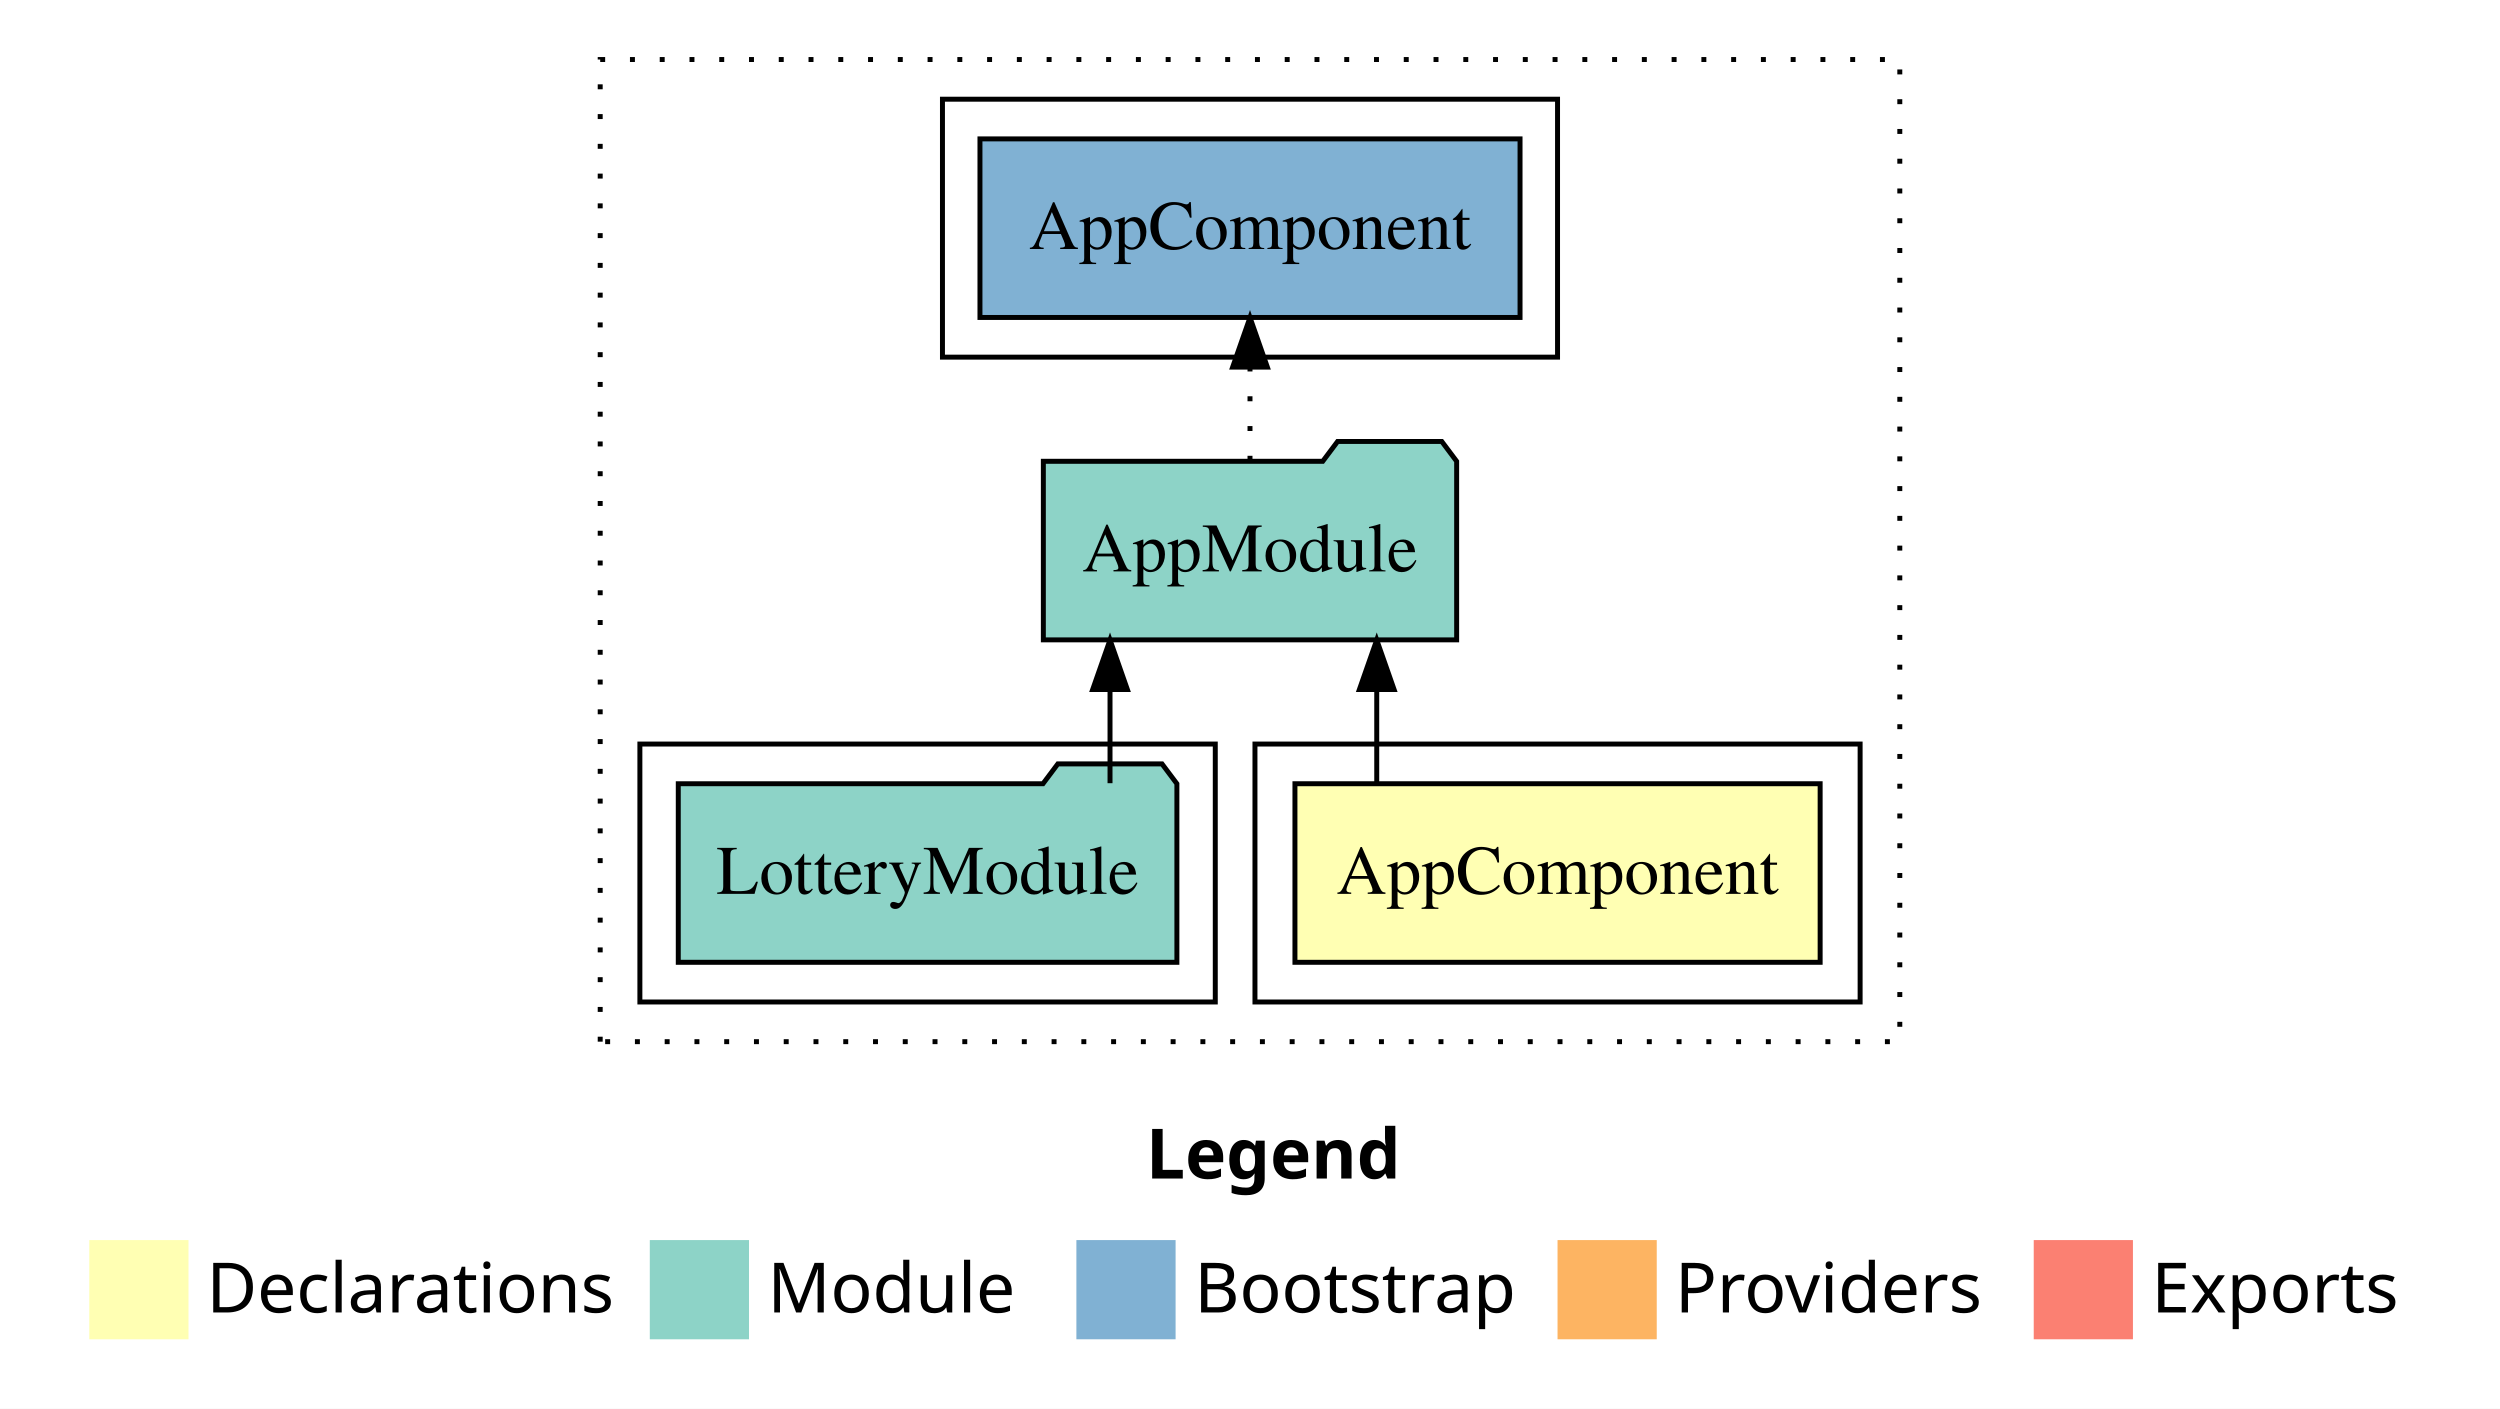
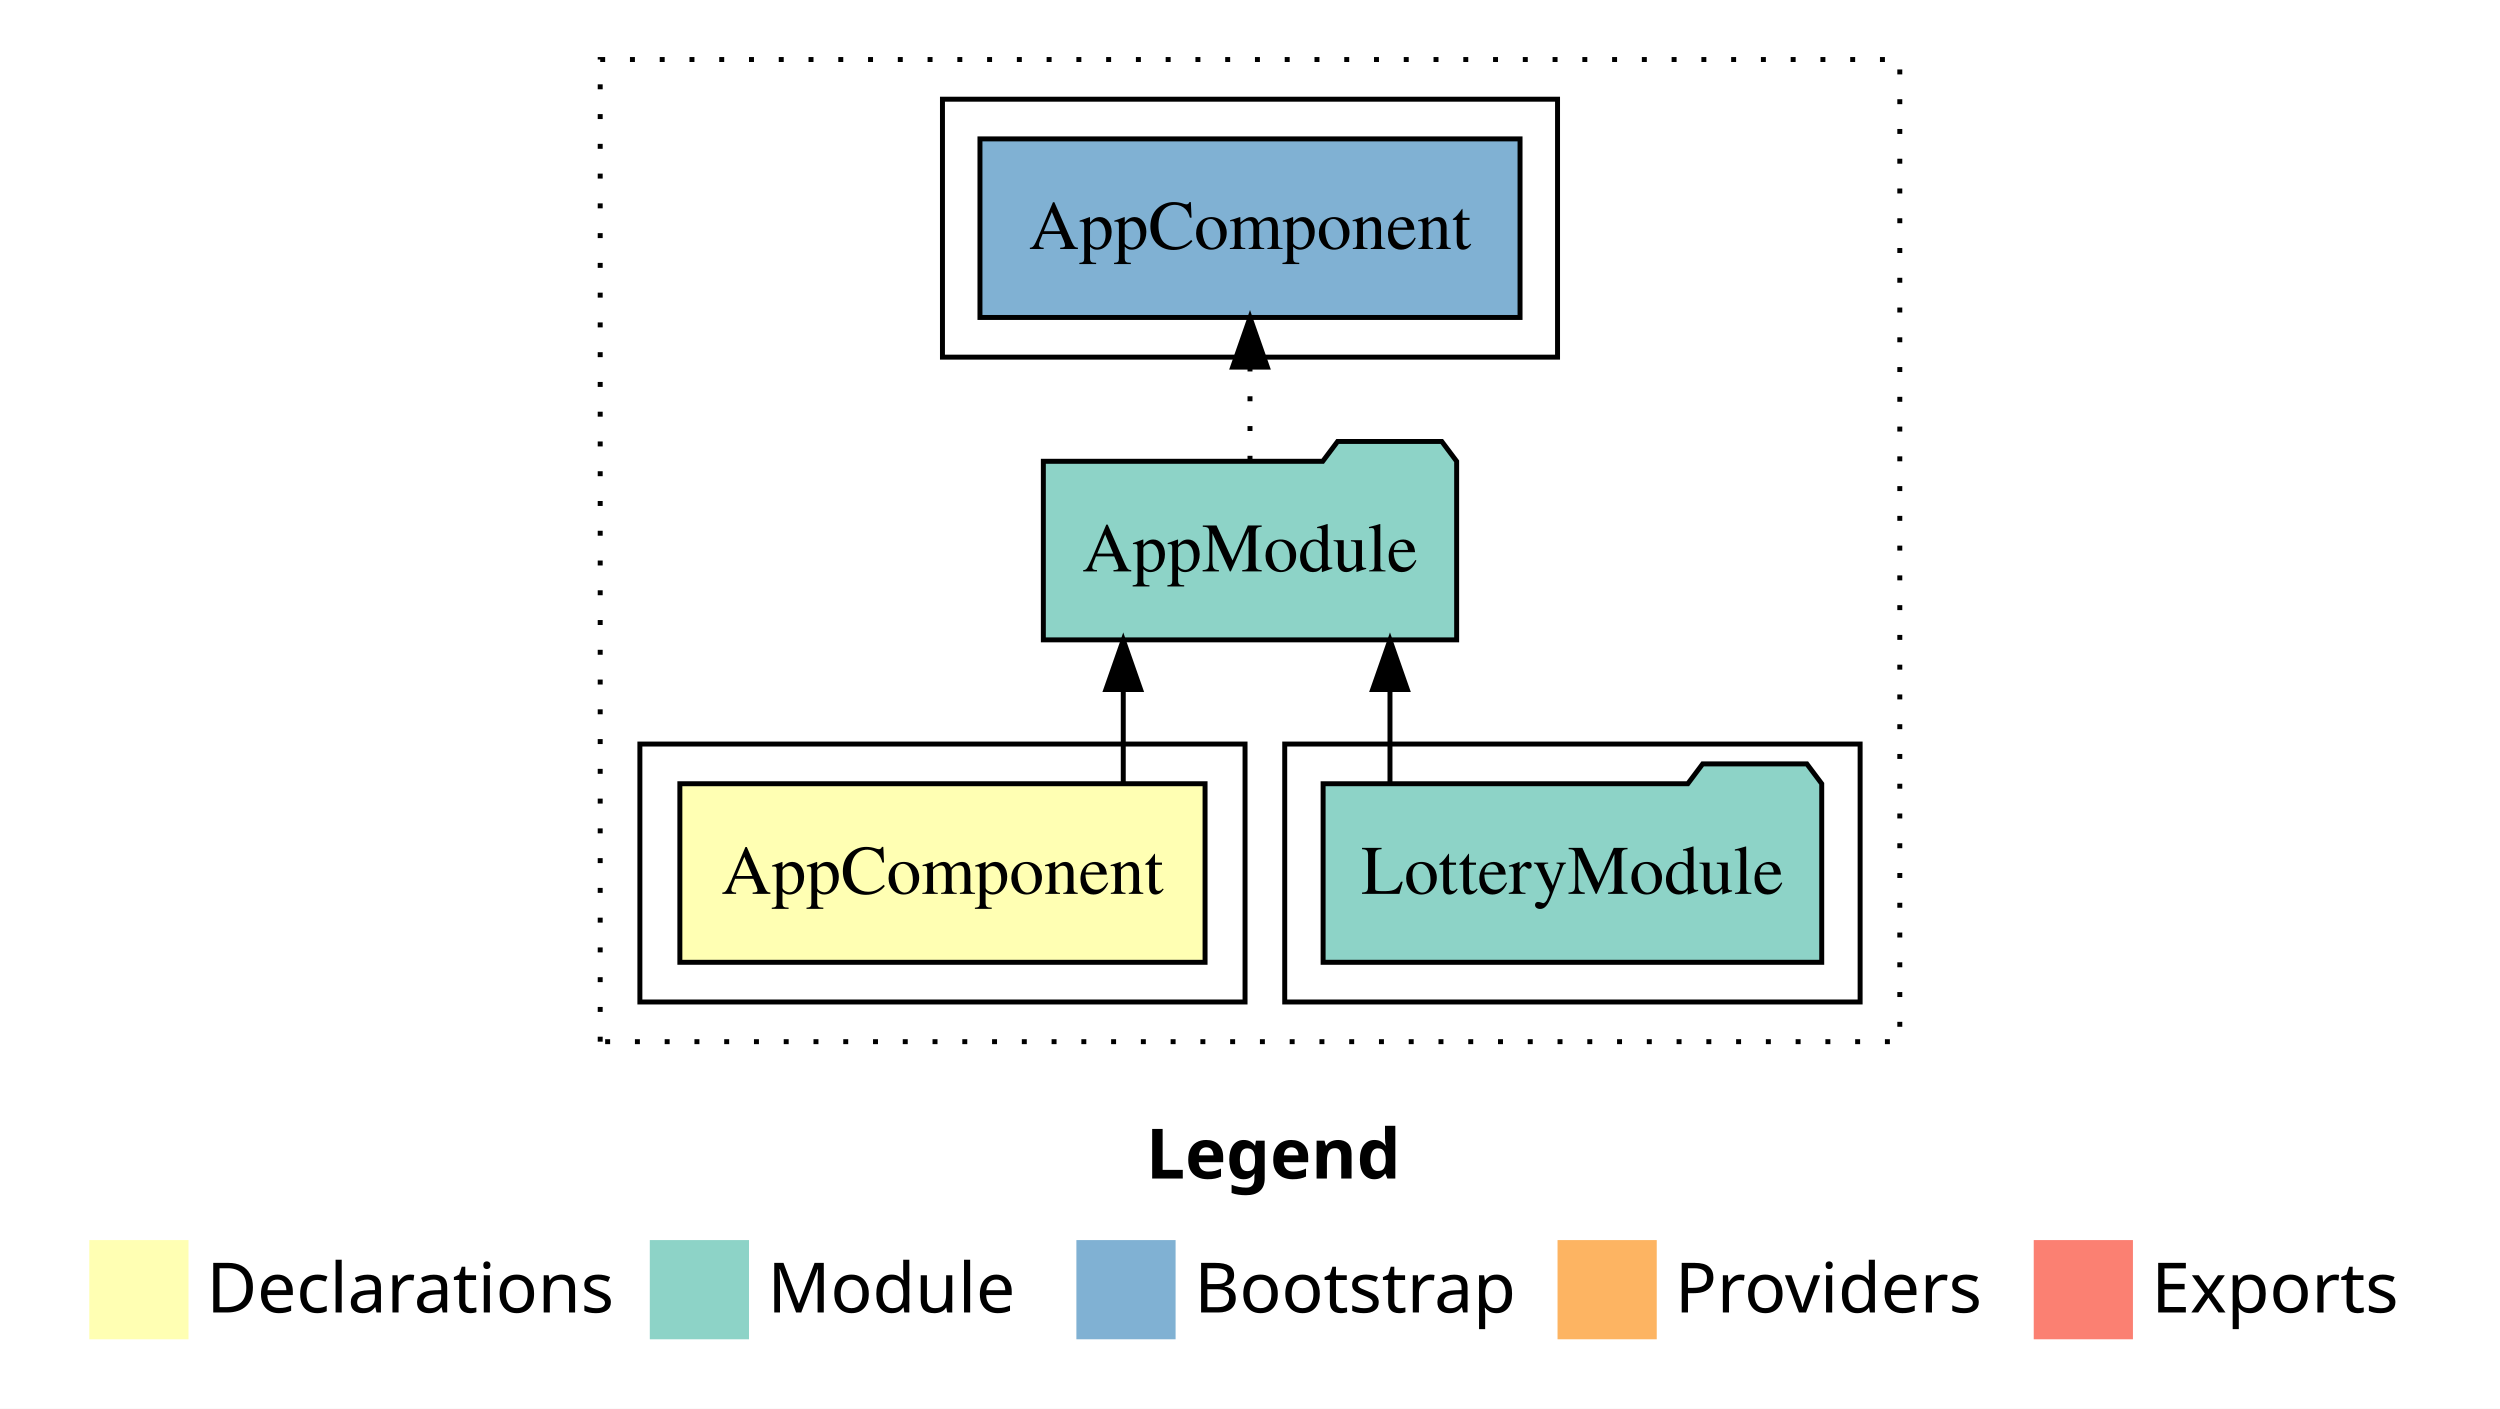
<svg xmlns="http://www.w3.org/2000/svg" width="504pt" height="284pt" viewBox="0.00 0.00 504.00 284.00">
  <g id="graph0" class="graph" transform="scale(1 1) rotate(0) translate(4 280)">
    <polygon fill="white" stroke="transparent" points="-4,4 -4,-280 500,-280 500,4 -4,4" />
    <text text-anchor="start" x="227.01" y="-42.4" font-family="sans-serif" font-weight="bold" font-size="14.00">Legend</text>
    <polygon fill="#ffffb3" stroke="transparent" points="14,-10 14,-30 34,-30 34,-10 14,-10" />
    <text text-anchor="start" x="37.63" y="-15.4" font-family="sans-serif" font-size="14.00">  Declarations</text>
    <polygon fill="#8dd3c7" stroke="transparent" points="127,-10 127,-30 147,-30 147,-10 127,-10" />
    <text text-anchor="start" x="150.73" y="-15.4" font-family="sans-serif" font-size="14.00">  Module</text>
    <polygon fill="#80b1d3" stroke="transparent" points="213,-10 213,-30 233,-30 233,-10 213,-10" />
    <text text-anchor="start" x="236.78" y="-15.4" font-family="sans-serif" font-size="14.00">  Bootstrap</text>
    <polygon fill="#fdb462" stroke="transparent" points="310,-10 310,-30 330,-30 330,-10 310,-10" />
    <text text-anchor="start" x="333.67" y="-15.4" font-family="sans-serif" font-size="14.00">  Providers</text>
    <polygon fill="#fb8072" stroke="transparent" points="406,-10 406,-30 426,-30 426,-10 406,-10" />
    <text text-anchor="start" x="429.73" y="-15.4" font-family="sans-serif" font-size="14.00">  Exports</text>
    <g id="clust1" class="cluster">
      <polygon fill="none" stroke="black" stroke-dasharray="1,5" points="117,-70 117,-268 379,-268 379,-70 117,-70" />
    </g>
-     <g id="clust2" class="cluster">
-       <polygon fill="none" stroke="black" points="249,-78 249,-130 371,-130 371,-78 249,-78" />
-     </g>
    <g id="clust6" class="cluster">
      <polygon fill="none" stroke="black" points="186,-208 186,-260 310,-260 310,-208 186,-208" />
    </g>
    <g id="clust4" class="cluster">
-       <polygon fill="none" stroke="black" points="125,-78 125,-130 241,-130 241,-78 125,-78" />
+       <polygon fill="none" stroke="black" points="255,-78 255,-130 371,-130 371,-78 255,-78" />
+     </g>
+     <g id="clust2" class="cluster">
+       <polygon fill="none" stroke="black" points="125,-78 125,-130 247,-130 247,-78 125,-78" />
    </g>
    <g id="node1" class="node">
-       <polygon fill="#ffffb3" stroke="black" points="362.94,-122 257.06,-122 257.06,-86 362.94,-86 362.94,-122" />
-       <text text-anchor="middle" x="310" y="-99.8" font-family="Times,serif" font-size="14.00">AppComponent</text>
+       <polygon fill="#ffffb3" stroke="black" points="238.94,-122 133.06,-122 133.06,-86 238.94,-86 238.94,-122" />
+       <text text-anchor="middle" x="186" y="-99.8" font-family="Times,serif" font-size="14.00">AppComponent</text>
    </g>
    <g id="node2" class="node">
      <polygon fill="#8dd3c7" stroke="black" points="289.66,-187 286.66,-191 265.66,-191 262.66,-187 206.34,-187 206.34,-151 289.66,-151 289.66,-187" />
      <text text-anchor="middle" x="248" y="-164.8" font-family="Times,serif" font-size="14.00">AppModule</text>
    </g>
    <g id="edge1" class="edge">
-       <path fill="none" stroke="black" d="M273.55,-122.11C273.55,-122.11 273.55,-140.99 273.55,-140.99" />
-       <polygon fill="black" stroke="black" points="270.05,-140.99 273.55,-150.99 277.05,-140.99 270.05,-140.99" />
+       <path fill="none" stroke="black" d="M222.45,-122.11C222.45,-122.11 222.45,-140.99 222.45,-140.99" />
+       <polygon fill="black" stroke="black" points="218.95,-140.99 222.45,-150.99 225.95,-140.99 218.95,-140.99" />
    </g>
    <g id="node4" class="node">
      <polygon fill="#80b1d3" stroke="black" points="302.44,-252 193.56,-252 193.56,-216 302.44,-216 302.44,-252" />
      <text text-anchor="middle" x="248" y="-229.8" font-family="Times,serif" font-size="14.00">AppComponent </text>
    </g>
    <g id="edge3" class="edge">
      <path fill="none" stroke="black" stroke-dasharray="1,5" d="M248,-187.11C248,-187.11 248,-205.99 248,-205.99" />
      <polygon fill="black" stroke="black" points="244.5,-205.99 248,-215.99 251.5,-205.99 244.5,-205.99" />
    </g>
    <g id="node3" class="node">
-       <polygon fill="#8dd3c7" stroke="black" points="233.26,-122 230.26,-126 209.26,-126 206.26,-122 132.74,-122 132.74,-86 233.26,-86 233.26,-122" />
-       <text text-anchor="middle" x="183" y="-99.8" font-family="Times,serif" font-size="14.00">LotteryModule</text>
+       <polygon fill="#8dd3c7" stroke="black" points="363.26,-122 360.26,-126 339.26,-126 336.26,-122 262.74,-122 262.74,-86 363.26,-86 363.26,-122" />
+       <text text-anchor="middle" x="313" y="-99.8" font-family="Times,serif" font-size="14.00">LotteryModule</text>
    </g>
    <g id="edge2" class="edge">
-       <path fill="none" stroke="black" d="M219.78,-122.11C219.78,-122.11 219.78,-140.99 219.78,-140.99" />
-       <polygon fill="black" stroke="black" points="216.28,-140.99 219.78,-150.99 223.28,-140.99 216.28,-140.99" />
+       <path fill="none" stroke="black" d="M276.22,-122.11C276.22,-122.11 276.22,-140.99 276.22,-140.99" />
+       <polygon fill="black" stroke="black" points="272.72,-140.99 276.22,-150.99 279.72,-140.99 272.72,-140.99" />
    </g>
  </g>
</svg>
